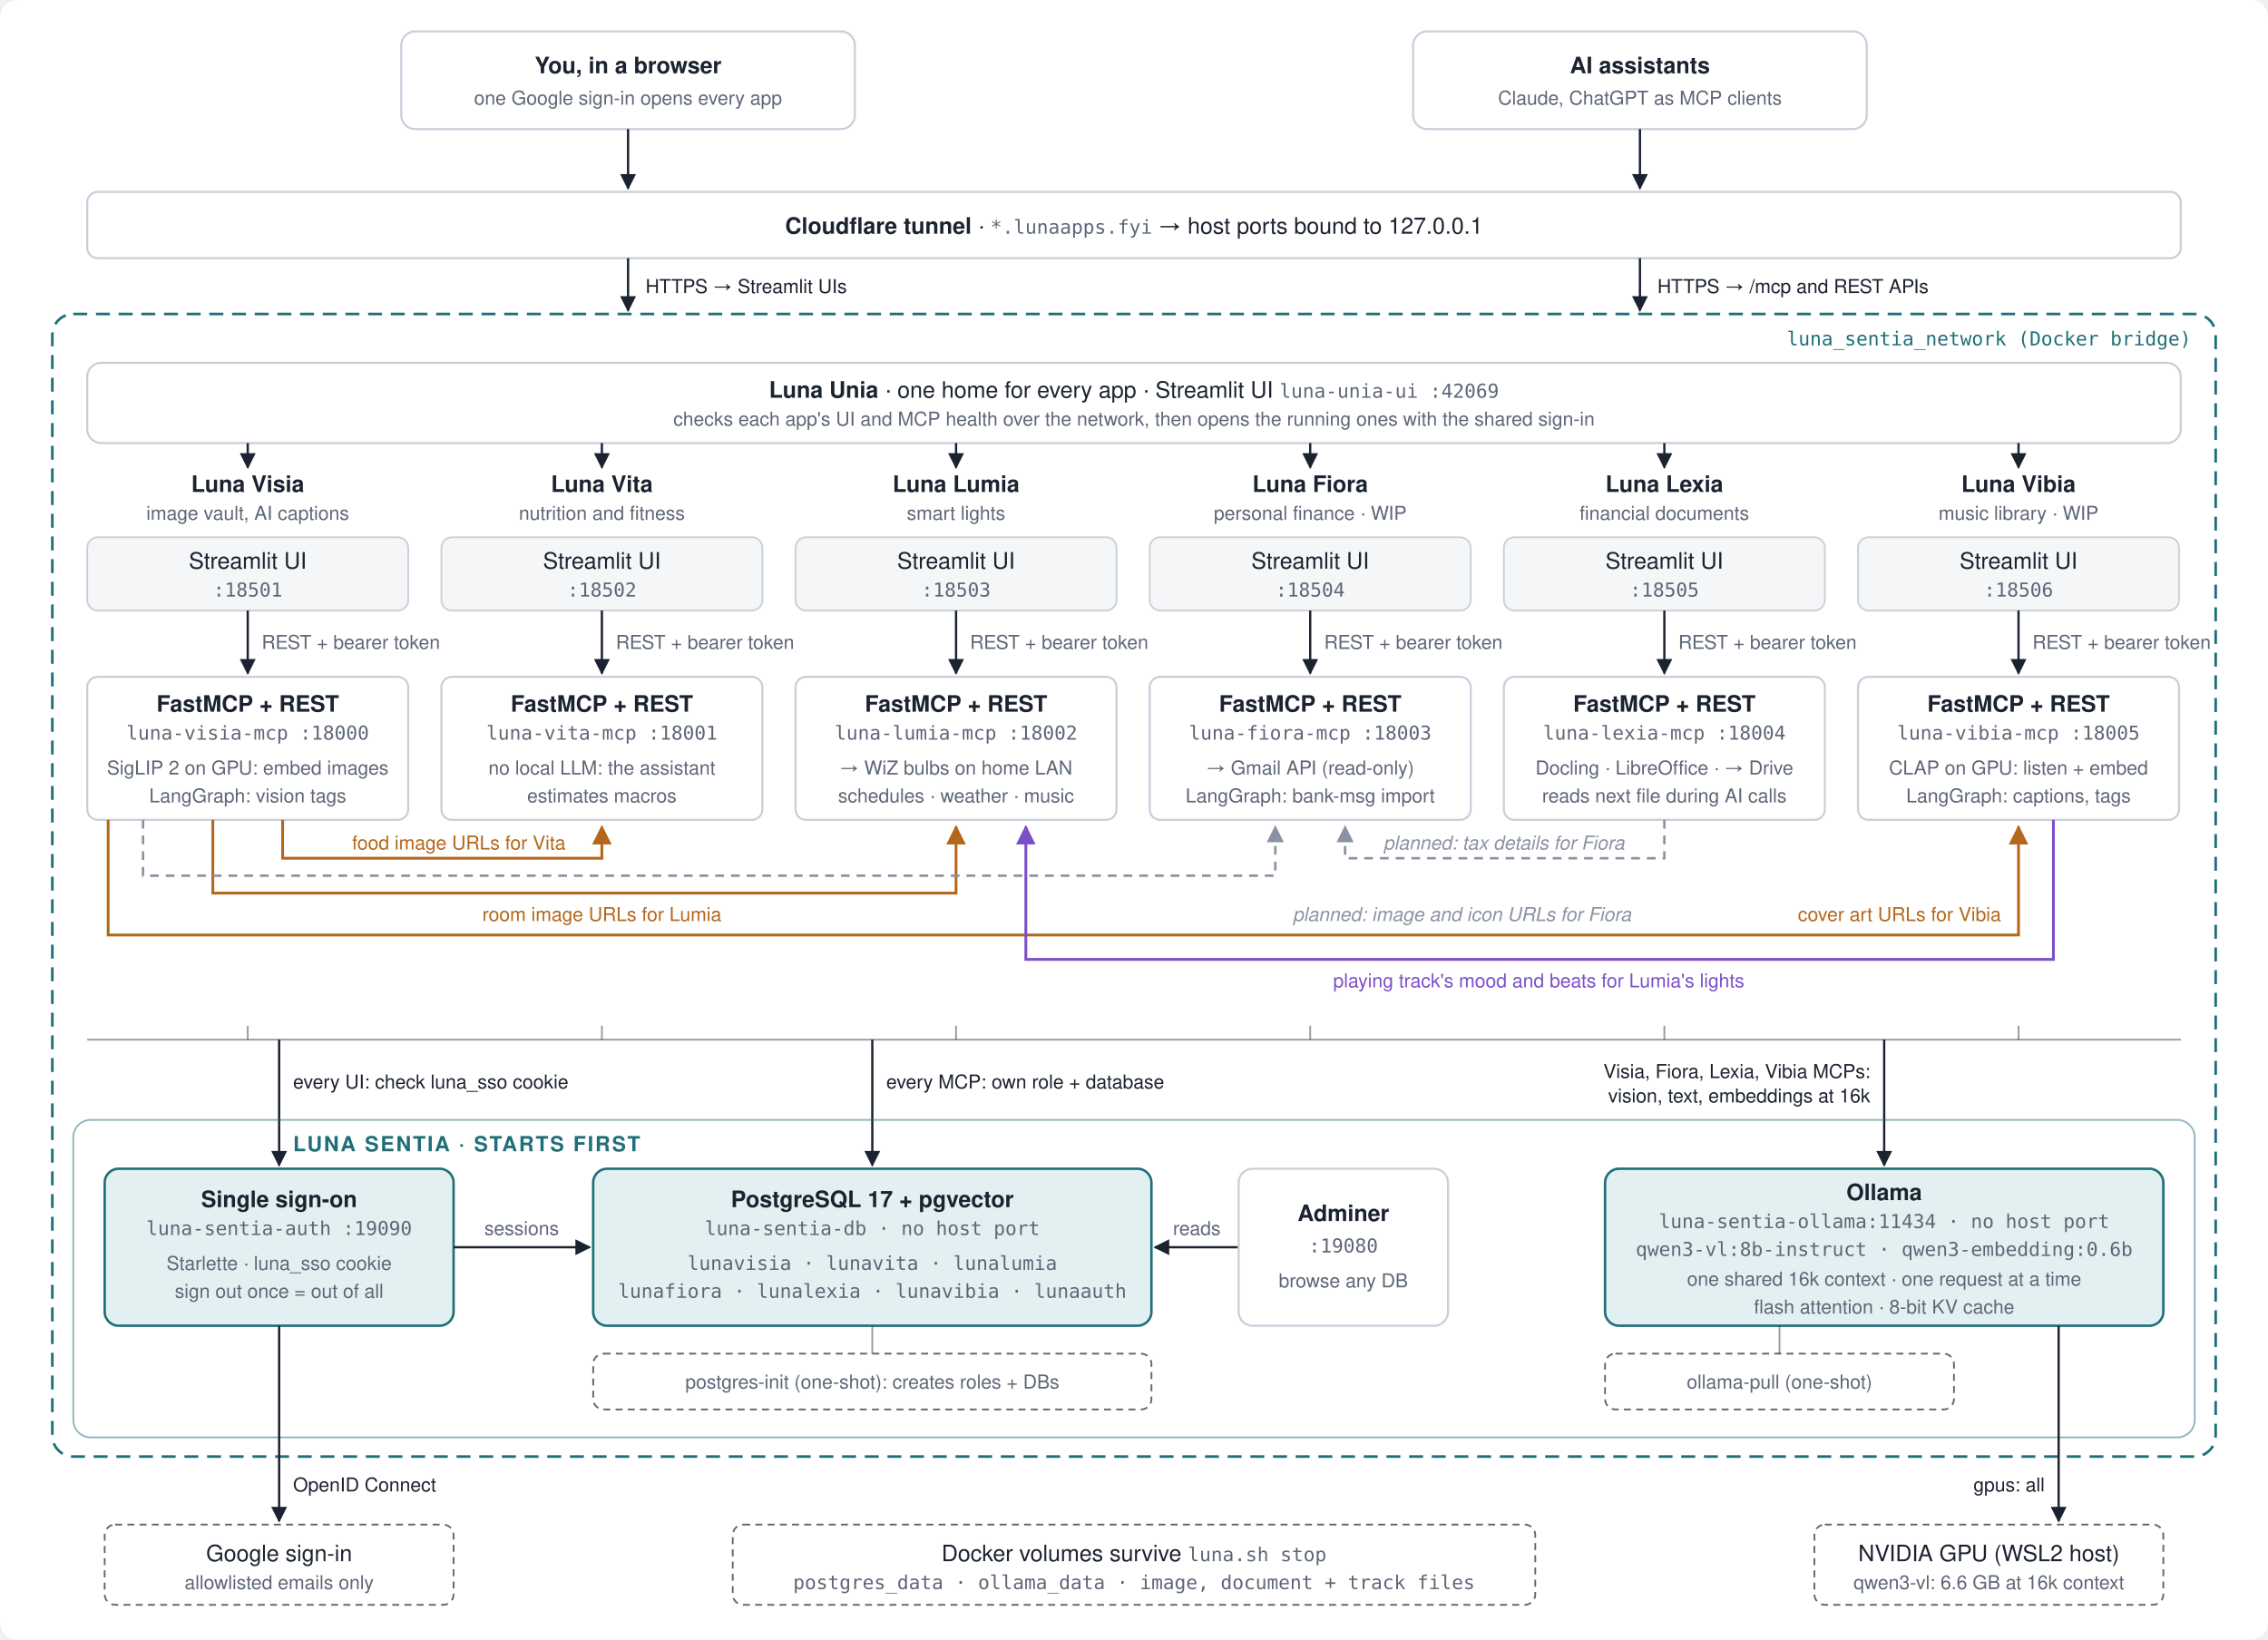
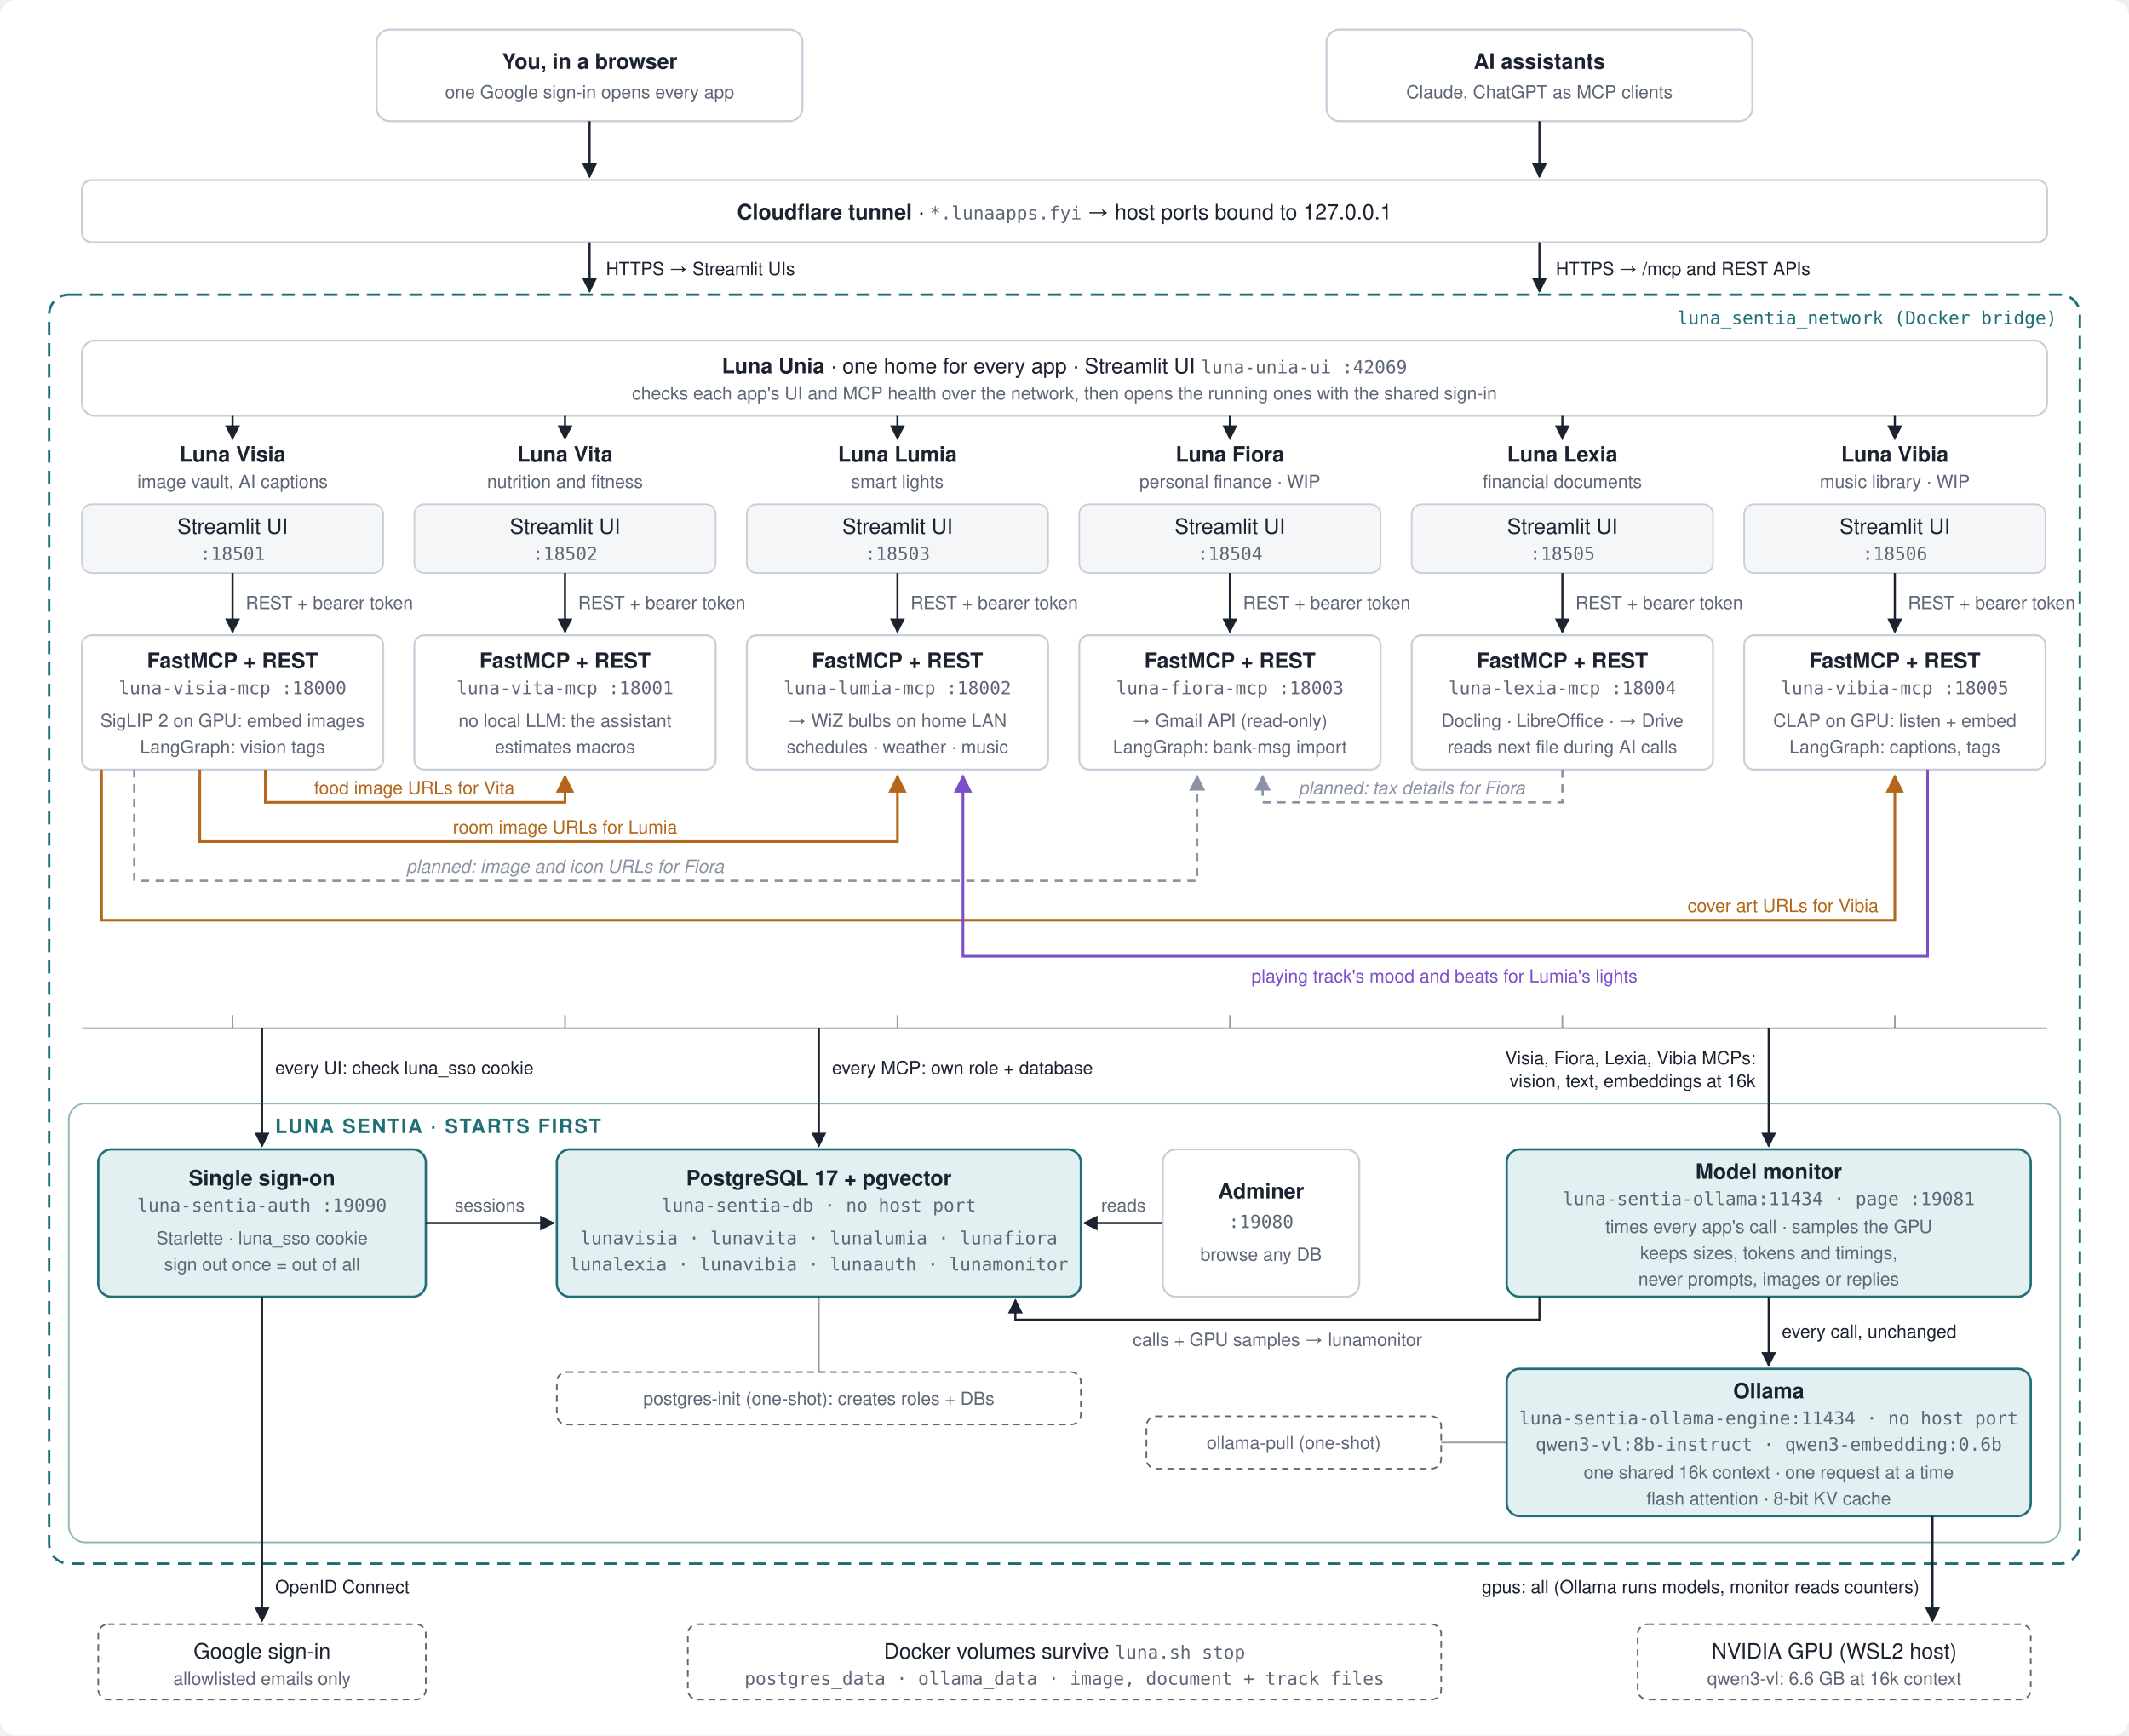
- <svg xmlns="http://www.w3.org/2000/svg" viewBox="0 0 1300 940" width="1300" height="940" role="img" aria-label="Clients reach six Luna apps through a Cloudflare tunnel. Luna Unia, one home page, checks which Luna apps are running and opens each one with the shared sign-in. Every app runs a Streamlit UI and a FastMCP service on the shared luna_sentia_network, and relies on Luna Sentia for sign-on, PostgreSQL and Ollama. Luna Visia embeds images with SigLIP 2 on the GPU, inside its own service. Luna Vibia tells Luna Lumia the mood and beats of the playing track, so the lights follow the music. Every app asks Ollama for the same 16k context, so they share one loaded copy of Qwen3-VL.">
+ <svg xmlns="http://www.w3.org/2000/svg" viewBox="0 0 1300 1060" width="1300" height="1060" role="img" aria-label="Clients reach six Luna apps through a Cloudflare tunnel. Luna Unia, one home page, checks which Luna apps are running and opens each one with the shared sign-in. Every app runs a Streamlit UI and a FastMCP service on the shared luna_sentia_network, and relies on Luna Sentia for sign-on, PostgreSQL and Ollama. Every app's model call goes through Sentia's model monitor, which times it, samples the GPU, stores both in PostgreSQL, and passes the call on to Ollama unchanged. Luna Visia embeds images with SigLIP 2 on the GPU, inside its own service. Luna Vibia tells Luna Lumia the mood and beats of the playing track, so the lights follow the music. Every app asks Ollama for the same 16k context, so they share one loaded copy of Qwen3-VL.">
  <style>
svg{font-family:-apple-system,"Segoe UI",Helvetica,Arial,sans-serif}
.b{font-weight:600}.m{font-family:ui-monospace,SFMono-Regular,Menlo,Consolas,monospace;font-size:11px}
.bg{fill:#ffffff}.hc{fill:#1b2230}.hl{fill:#b4661a}.hp{fill:#8a92a3}
.box{fill:#ffffff;stroke:#c9cfda;stroke-width:1.2}.app{fill:#f5f6f8;stroke:#c9cfda}
.core{fill:#e3f0f1;stroke:#1f6f78;stroke-width:1.4}.ext{fill:none;stroke:#5d6677;stroke-dasharray:4 3}
.net{fill:none;stroke:#1f6f78;stroke-width:1.5;stroke-dasharray:8 5}.zone{fill:none;stroke:#1f6f78;stroke-opacity:.5}
.arrow{stroke:#1b2230;stroke-width:1.3;fill:none}.rule,.rule line{stroke:#1b2230;stroke-opacity:.45}
.xlink{stroke:#b4661a;stroke-width:1.6;fill:none}.plan{stroke:#8a92a3;stroke-width:1.4;fill:none;stroke-dasharray:5 4}
.mlink{stroke:#7b4fc9;stroke-width:1.6;fill:none}.hm{fill:#7b4fc9}.lm{fill:#7b4fc9;font-size:11px;font-weight:500}
.t{fill:#1b2230;font-size:13px}.s{fill:#5d6677;font-size:11px}.m{fill:#5d6677}.mc{fill:#1f6f78}
.lbl{fill:#1b2230;font-size:11px}.lk{fill:#b4661a;font-size:11px;font-weight:500}.pl{fill:#8a92a3;font-size:11px;font-style:italic}
.ct{fill:#1f6f78;font-size:12px;font-weight:600;letter-spacing:.08em}
@media (prefers-color-scheme:dark){
.bg{fill:#1a2029}.hc{fill:#e4e8ef}.hl{fill:#e3a35f}.hp{fill:#78819a}
.box{fill:#1a2029;stroke:#343d4b;stroke-width:1.2}.app{fill:#11151c;stroke:#343d4b}
.core{fill:#17303a;stroke:#5fb8c1;stroke-width:1.4}.ext{fill:none;stroke:#98a2b3;stroke-dasharray:4 3}
.net{fill:none;stroke:#5fb8c1;stroke-width:1.5;stroke-dasharray:8 5}.zone{fill:none;stroke:#5fb8c1;stroke-opacity:.5}
.arrow{stroke:#e4e8ef;stroke-width:1.3;fill:none}.rule,.rule line{stroke:#e4e8ef;stroke-opacity:.45}
.xlink{stroke:#e3a35f;stroke-width:1.6;fill:none}.plan{stroke:#78819a;stroke-width:1.4;fill:none;stroke-dasharray:5 4}
.mlink{stroke:#b394f0;stroke-width:1.6;fill:none}.hm{fill:#b394f0}.lm{fill:#b394f0;font-size:11px;font-weight:500}
.t{fill:#e4e8ef;font-size:13px}.s{fill:#98a2b3;font-size:11px}.m{fill:#98a2b3}.mc{fill:#5fb8c1}
.lbl{fill:#e4e8ef;font-size:11px}.lk{fill:#e3a35f;font-size:11px;font-weight:500}.pl{fill:#78819a;font-size:11px;font-style:italic}
.ct{fill:#5fb8c1;font-size:12px;font-weight:600;letter-spacing:.08em}
}
</style>
-   <rect class="bg" x="0" y="0" width="1300" height="940" rx="10" />
+   <rect class="bg" x="0" y="0" width="1300" height="1060" rx="10" />
  <defs>
    <marker id="ah" viewBox="0 0 10 10" refX="9" refY="5" markerWidth="7" markerHeight="7" orient="auto-start-reverse">
      <path d="M0,0 L10,5 L0,10 z" class="hc" />
    </marker>
    <marker id="ahl" viewBox="0 0 10 10" refX="9" refY="5" markerWidth="7" markerHeight="7" orient="auto-start-reverse">
      <path d="M0,0 L10,5 L0,10 z" class="hl" />
    </marker>
    <marker id="ahp" viewBox="0 0 10 10" refX="9" refY="5" markerWidth="7" markerHeight="7" orient="auto-start-reverse">
      <path d="M0,0 L10,5 L0,10 z" class="hp" />
    </marker>
    <marker id="ahm" viewBox="0 0 10 10" refX="9" refY="5" markerWidth="7" markerHeight="7" orient="auto-start-reverse">
      <path d="M0,0 L10,5 L0,10 z" class="hm" />
    </marker>
  </defs>
  <rect class="box" x="230" y="18" width="260" height="56" rx="8" />
  <text class="t b" x="360" y="42" text-anchor="middle">You, in a browser</text>
  <text class="s" x="360" y="60" text-anchor="middle">one Google sign-in opens every app</text>
  <rect class="box" x="810" y="18" width="260" height="56" rx="8" />
  <text class="t b" x="940" y="42" text-anchor="middle">AI assistants</text>
  <text class="s" x="940" y="60" text-anchor="middle">Claude, ChatGPT as MCP clients</text>
  <line class="arrow" x1="360" y1="74" x2="360" y2="108" marker-end="url(#ah)" />
  <line class="arrow" x1="940" y1="74" x2="940" y2="108" marker-end="url(#ah)" />
  <rect class="box" x="50" y="110" width="1200" height="38" rx="6" />
  <text class="t" x="650" y="134" text-anchor="middle">
    <tspan class="b">Cloudflare tunnel</tspan> · <tspan class="m">*.lunaapps.fyi</tspan> → host ports bound to 127.0.0.1</text>
  <line class="arrow" x1="360" y1="148" x2="360" y2="178" marker-end="url(#ah)" />
  <text class="lbl" x="370" y="168">HTTPS → Streamlit UIs</text>
  <line class="arrow" x1="940" y1="148" x2="940" y2="178" marker-end="url(#ah)" />
  <text class="lbl" x="950" y="168">HTTPS → /mcp and REST APIs</text>
-   <rect class="net" x="30" y="180" width="1240" height="655" rx="12" />
+   <rect class="net" x="30" y="180" width="1240" height="775" rx="12" />
  <text class="m mc" x="1256" y="198" text-anchor="end">luna_sentia_network (Docker bridge)</text>
  <rect class="box" x="50" y="208" width="1200" height="46" rx="8" />
  <text class="t" x="650" y="228" text-anchor="middle">
    <tspan class="b">Luna Unia</tspan> · one home for every app · Streamlit UI <tspan class="m">luna-unia-ui :42069</tspan>
  </text>
  <text class="s" x="650" y="244" text-anchor="middle">checks each app's UI and MCP health over the network, then opens the running ones with the shared sign-in</text>
  <g>
    <line class="arrow" x1="142" y1="254" x2="142" y2="268" marker-end="url(#ah)" />
    <line class="arrow" x1="345" y1="254" x2="345" y2="268" marker-end="url(#ah)" />
    <line class="arrow" x1="548" y1="254" x2="548" y2="268" marker-end="url(#ah)" />
    <line class="arrow" x1="751" y1="254" x2="751" y2="268" marker-end="url(#ah)" />
    <line class="arrow" x1="954" y1="254" x2="954" y2="268" marker-end="url(#ah)" />
    <line class="arrow" x1="1157" y1="254" x2="1157" y2="268" marker-end="url(#ah)" />
  </g>
  <g>
    <text class="t b" x="142" y="282" text-anchor="middle">Luna Visia</text>
    <text class="s" x="142" y="298" text-anchor="middle">image vault, AI captions</text>
    <text class="t b" x="345" y="282" text-anchor="middle">Luna Vita</text>
    <text class="s" x="345" y="298" text-anchor="middle">nutrition and fitness</text>
    <text class="t b" x="548" y="282" text-anchor="middle">Luna Lumia</text>
    <text class="s" x="548" y="298" text-anchor="middle">smart lights</text>
    <text class="t b" x="751" y="282" text-anchor="middle">Luna Fiora</text>
    <text class="s" x="751" y="298" text-anchor="middle">personal finance · WIP</text>
    <text class="t b" x="954" y="282" text-anchor="middle">Luna Lexia</text>
    <text class="s" x="954" y="298" text-anchor="middle">financial documents</text>
    <text class="t b" x="1157" y="282" text-anchor="middle">Luna Vibia</text>
    <text class="s" x="1157" y="298" text-anchor="middle">music library · WIP</text>
  </g>
  <g>
    <rect class="app" x="50" y="308" width="184" height="42" rx="6" />
    <rect class="app" x="253" y="308" width="184" height="42" rx="6" />
    <rect class="app" x="456" y="308" width="184" height="42" rx="6" />
    <rect class="app" x="659" y="308" width="184" height="42" rx="6" />
    <rect class="app" x="862" y="308" width="184" height="42" rx="6" />
    <rect class="app" x="1065" y="308" width="184" height="42" rx="6" />
    <text class="t" x="142" y="326" text-anchor="middle">Streamlit UI</text>
    <text class="m" x="142" y="342" text-anchor="middle">:18501</text>
    <text class="t" x="345" y="326" text-anchor="middle">Streamlit UI</text>
    <text class="m" x="345" y="342" text-anchor="middle">:18502</text>
    <text class="t" x="548" y="326" text-anchor="middle">Streamlit UI</text>
    <text class="m" x="548" y="342" text-anchor="middle">:18503</text>
    <text class="t" x="751" y="326" text-anchor="middle">Streamlit UI</text>
    <text class="m" x="751" y="342" text-anchor="middle">:18504</text>
    <text class="t" x="954" y="326" text-anchor="middle">Streamlit UI</text>
    <text class="m" x="954" y="342" text-anchor="middle">:18505</text>
    <text class="t" x="1157" y="326" text-anchor="middle">Streamlit UI</text>
    <text class="m" x="1157" y="342" text-anchor="middle">:18506</text>
  </g>
  <g>
    <line class="arrow" x1="142" y1="350" x2="142" y2="386" marker-end="url(#ah)" />
    <line class="arrow" x1="345" y1="350" x2="345" y2="386" marker-end="url(#ah)" />
    <line class="arrow" x1="548" y1="350" x2="548" y2="386" marker-end="url(#ah)" />
    <line class="arrow" x1="751" y1="350" x2="751" y2="386" marker-end="url(#ah)" />
    <line class="arrow" x1="954" y1="350" x2="954" y2="386" marker-end="url(#ah)" />
    <line class="arrow" x1="1157" y1="350" x2="1157" y2="386" marker-end="url(#ah)" />
    <text class="s" x="150" y="372">REST + bearer token</text>
    <text class="s" x="353" y="372">REST + bearer token</text>
    <text class="s" x="556" y="372">REST + bearer token</text>
    <text class="s" x="759" y="372">REST + bearer token</text>
    <text class="s" x="962" y="372">REST + bearer token</text>
    <text class="s" x="1165" y="372">REST + bearer token</text>
  </g>
  <g>
    <rect class="box" x="50" y="388" width="184" height="82" rx="6" />
    <rect class="box" x="253" y="388" width="184" height="82" rx="6" />
    <rect class="box" x="456" y="388" width="184" height="82" rx="6" />
    <rect class="box" x="659" y="388" width="184" height="82" rx="6" />
    <rect class="box" x="862" y="388" width="184" height="82" rx="6" />
    <rect class="box" x="1065" y="388" width="184" height="82" rx="6" />
    <text class="t b" x="142" y="408" text-anchor="middle">FastMCP + REST</text>
    <text class="m" x="142" y="424" text-anchor="middle">luna-visia-mcp :18000</text>
    <text class="s" x="142" y="444" text-anchor="middle">SigLIP 2 on GPU: embed images</text>
    <text class="s" x="142" y="460" text-anchor="middle">LangGraph: vision tags</text>
    <text class="t b" x="345" y="408" text-anchor="middle">FastMCP + REST</text>
    <text class="m" x="345" y="424" text-anchor="middle">luna-vita-mcp :18001</text>
    <text class="s" x="345" y="444" text-anchor="middle">no local LLM: the assistant</text>
    <text class="s" x="345" y="460" text-anchor="middle">estimates macros</text>
    <text class="t b" x="548" y="408" text-anchor="middle">FastMCP + REST</text>
    <text class="m" x="548" y="424" text-anchor="middle">luna-lumia-mcp :18002</text>
    <text class="s" x="548" y="444" text-anchor="middle">→ WiZ bulbs on home LAN</text>
    <text class="s" x="548" y="460" text-anchor="middle">schedules · weather · music</text>
    <text class="t b" x="751" y="408" text-anchor="middle">FastMCP + REST</text>
    <text class="m" x="751" y="424" text-anchor="middle">luna-fiora-mcp :18003</text>
    <text class="s" x="751" y="444" text-anchor="middle">→ Gmail API (read-only)</text>
    <text class="s" x="751" y="460" text-anchor="middle">LangGraph: bank-msg import</text>
    <text class="t b" x="954" y="408" text-anchor="middle">FastMCP + REST</text>
    <text class="m" x="954" y="424" text-anchor="middle">luna-lexia-mcp :18004</text>
    <text class="s" x="954" y="444" text-anchor="middle">Docling · LibreOffice · → Drive</text>
    <text class="s" x="954" y="460" text-anchor="middle">reads next file during AI calls</text>
    <text class="t b" x="1157" y="408" text-anchor="middle">FastMCP + REST</text>
    <text class="m" x="1157" y="424" text-anchor="middle">luna-vibia-mcp :18005</text>
    <text class="s" x="1157" y="444" text-anchor="middle">CLAP on GPU: listen + embed</text>
    <text class="s" x="1157" y="460" text-anchor="middle">LangGraph: captions, tags</text>
  </g>
-   <polyline class="xlink" points="162,470 162,492 345,492 345,474" marker-end="url(#ahl)" />
-   <text class="lk" x="263" y="487" text-anchor="middle">food image URLs for Vita</text>
-   <polyline class="xlink" points="122,470 122,512 548,512 548,474" marker-end="url(#ahl)" />
-   <text class="lk" x="345" y="528" text-anchor="middle">room image URLs for Lumia</text>
-   <polyline class="plan" points="954,470 954,492 771,492 771,474" marker-end="url(#ahp)" />
-   <text class="pl" x="862" y="487" text-anchor="middle">planned: tax details for Fiora</text>
-   <polyline class="plan" points="82,470 82,502 731,502 731,474" marker-end="url(#ahp)" />
-   <text class="pl" x="741" y="528">planned: image and icon URLs for Fiora</text>
-   <polyline class="xlink" points="62,470 62,536 1157,536 1157,474" marker-end="url(#ahl)" />
-   <text class="lk" x="1147" y="528" text-anchor="end">cover art URLs for Vibia</text>
-   <polyline class="mlink" points="1177,470 1177,550 588,550 588,474" marker-end="url(#ahm)" />
-   <text class="lm" x="882" y="566" text-anchor="middle">playing track's mood and beats for Lumia's lights</text>
-   <g transform="translate(0,30)">
+   <polyline class="xlink" points="162,470 162,490 345,490 345,474" marker-end="url(#ahl)" />
+   <text class="lk" x="253" y="485" text-anchor="middle">food image URLs for Vita</text>
+   <polyline class="plan" points="954,470 954,490 771,490 771,474" marker-end="url(#ahp)" />
+   <text class="pl" x="862" y="485" text-anchor="middle">planned: tax details for Fiora</text>
+   <polyline class="xlink" points="122,470 122,514 548,514 548,474" marker-end="url(#ahl)" />
+   <text class="lk" x="345" y="509" text-anchor="middle">room image URLs for Lumia</text>
+   <polyline class="plan" points="82,470 82,538 731,538 731,474" marker-end="url(#ahp)" />
+   <text class="pl" x="345" y="533" text-anchor="middle">planned: image and icon URLs for Fiora</text>
+   <polyline class="xlink" points="62,470 62,562 1157,562 1157,474" marker-end="url(#ahl)" />
+   <text class="lk" x="1147" y="557" text-anchor="end">cover art URLs for Vibia</text>
+   <polyline class="mlink" points="1177,470 1177,584 588,584 588,474" marker-end="url(#ahm)" />
+   <text class="lm" x="882" y="600" text-anchor="middle">playing track's mood and beats for Lumia's lights</text>
+   <g transform="translate(0,62)">
    <line x1="50" y1="566" x2="1250" y2="566" class="rule" stroke-opacity=".45" />
    <g class="rule" stroke-opacity=".45">
      <line x1="142" y1="558" x2="142" y2="566" />
      <line x1="345" y1="558" x2="345" y2="566" />
      <line x1="548" y1="558" x2="548" y2="566" />
      <line x1="751" y1="558" x2="751" y2="566" />
      <line x1="954" y1="558" x2="954" y2="566" />
      <line x1="1157" y1="558" x2="1157" y2="566" />
    </g>
    <line class="arrow" x1="160" y1="566" x2="160" y2="638" marker-end="url(#ah)" />
    <text class="lbl" x="168" y="594">every UI: check luna_sso cookie</text>
    <line class="arrow" x1="500" y1="566" x2="500" y2="638" marker-end="url(#ah)" />
    <text class="lbl" x="508" y="594">every MCP: own role + database</text>
    <line class="arrow" x1="1080" y1="566" x2="1080" y2="638" marker-end="url(#ah)" />
    <text class="lbl" x="1072" y="588" text-anchor="end">Visia, Fiora, Lexia, Vibia MCPs:</text>
    <text class="lbl" x="1072" y="602" text-anchor="end">vision, text, embeddings at 16k</text>
-     <rect class="zone" x="42" y="612" width="1216" height="182" rx="10" />
+     <rect class="zone" x="42" y="612" width="1216" height="268" rx="10" />
    <text class="ct" x="168" y="630">LUNA SENTIA · STARTS FIRST</text>
    <rect class="core" x="60" y="640" width="200" height="90" rx="8" />
    <text class="t b" x="160" y="662" text-anchor="middle">Single sign-on</text>
    <text class="m" x="160" y="678" text-anchor="middle">luna-sentia-auth :19090</text>
    <text class="s" x="160" y="698" text-anchor="middle">Starlette · luna_sso cookie</text>
    <text class="s" x="160" y="714" text-anchor="middle">sign out once = out of all</text>
    <line class="arrow" x1="260" y1="685" x2="338" y2="685" marker-end="url(#ah)" />
    <text class="s" x="299" y="678" text-anchor="middle">sessions</text>
    <rect class="core" x="340" y="640" width="320" height="90" rx="8" />
    <text class="t b" x="500" y="662" text-anchor="middle">PostgreSQL 17 + pgvector</text>
    <text class="m" x="500" y="678" text-anchor="middle">luna-sentia-db · no host port</text>
-     <text class="m" x="500" y="698" text-anchor="middle">lunavisia · lunavita · lunalumia</text>
-     <text class="m" x="500" y="714" text-anchor="middle">lunafiora · lunalexia · lunavibia · lunaauth</text>
+     <text class="m" x="500" y="698" text-anchor="middle">lunavisia · lunavita · lunalumia · lunafiora</text>
+     <text class="m" x="500" y="714" text-anchor="middle">lunalexia · lunavibia · lunaauth · lunamonitor</text>
    <line class="arrow" x1="710" y1="685" x2="662" y2="685" marker-end="url(#ah)" />
    <text class="s" x="686" y="678" text-anchor="middle">reads</text>
    <rect class="box" x="710" y="640" width="120" height="90" rx="8" />
    <text class="t b" x="770" y="670" text-anchor="middle">Adminer</text>
    <text class="m" x="770" y="688" text-anchor="middle">:19080</text>
    <text class="s" x="770" y="708" text-anchor="middle">browse any DB</text>
    <rect class="core" x="920" y="640" width="320" height="90" rx="8" />
-     <text class="t b" x="1080" y="658" text-anchor="middle">Ollama</text>
-     <text class="m" x="1080" y="674" text-anchor="middle">luna-sentia-ollama:11434 · no host port</text>
-     <text class="m" x="1080" y="690" text-anchor="middle">qwen3-vl:8b-instruct · qwen3-embedding:0.6b</text>
-     <text class="s" x="1080" y="707" text-anchor="middle">one shared 16k context · one request at a time</text>
-     <text class="s" x="1080" y="723" text-anchor="middle">flash attention · 8-bit KV cache</text>
-     <rect class="ext" x="340" y="746" width="320" height="32" rx="6" />
-     <text class="s" x="500" y="766" text-anchor="middle">postgres-init (one-shot): creates roles + DBs</text>
-     <line x1="500" y1="730" x2="500" y2="746" class="rule" stroke-opacity=".45" />
-     <rect class="ext" x="920" y="746" width="200" height="32" rx="6" />
-     <text class="s" x="1020" y="766" text-anchor="middle">ollama-pull (one-shot)</text>
-     <line x1="1020" y1="730" x2="1020" y2="746" class="rule" stroke-opacity=".45" />
-     <line class="arrow" x1="160" y1="730" x2="160" y2="842" marker-end="url(#ah)" />
-     <text class="lbl" x="168" y="825">OpenID Connect</text>
-     <rect class="ext" x="60" y="844" width="200" height="46" rx="6" />
-     <text class="t" x="160" y="865" text-anchor="middle">Google sign-in</text>
-     <text class="s" x="160" y="881" text-anchor="middle">allowlisted emails only</text>
-     <line class="arrow" x1="1180" y1="730" x2="1180" y2="842" marker-end="url(#ah)" />
-     <text class="lbl" x="1172" y="825" text-anchor="end">gpus: all</text>
-     <rect class="ext" x="1040" y="844" width="200" height="46" rx="6" />
-     <text class="t" x="1140" y="865" text-anchor="middle">NVIDIA GPU (WSL2 host)</text>
-     <text class="s" x="1140" y="881" text-anchor="middle">qwen3-vl: 6.6 GB at 16k context</text>
-     <rect class="ext" x="420" y="844" width="460" height="46" rx="6" />
-     <text class="t" x="650" y="865" text-anchor="middle">Docker volumes survive <tspan class="m">luna.sh stop</tspan>
+     <text class="t b" x="1080" y="658" text-anchor="middle">Model monitor</text>
+     <text class="m" x="1080" y="674" text-anchor="middle">luna-sentia-ollama:11434 · page :19081</text>
+     <text class="s" x="1080" y="691" text-anchor="middle">times every app's call · samples the GPU</text>
+     <text class="s" x="1080" y="707" text-anchor="middle">keeps sizes, tokens and timings,</text>
+     <text class="s" x="1080" y="723" text-anchor="middle">never prompts, images or replies</text>
+     <polyline class="arrow" points="940,730 940,744 620,744 620,732" marker-end="url(#ah)" />
+     <text class="s" x="780" y="760" text-anchor="middle">calls + GPU samples → lunamonitor</text>
+     <line class="arrow" x1="1080" y1="730" x2="1080" y2="772" marker-end="url(#ah)" />
+     <text class="lbl" x="1088" y="755">every call, unchanged</text>
+     <rect class="core" x="920" y="774" width="320" height="90" rx="8" />
+     <text class="t b" x="1080" y="792" text-anchor="middle">Ollama</text>
+     <text class="m" x="1080" y="808" text-anchor="middle">luna-sentia-ollama-engine:11434 · no host port</text>
+     <text class="m" x="1080" y="824" text-anchor="middle">qwen3-vl:8b-instruct · qwen3-embedding:0.6b</text>
+     <text class="s" x="1080" y="841" text-anchor="middle">one shared 16k context · one request at a time</text>
+     <text class="s" x="1080" y="857" text-anchor="middle">flash attention · 8-bit KV cache</text>
+     <rect class="ext" x="340" y="776" width="320" height="32" rx="6" />
+     <text class="s" x="500" y="796" text-anchor="middle">postgres-init (one-shot): creates roles + DBs</text>
+     <line x1="500" y1="730" x2="500" y2="776" class="rule" stroke-opacity=".45" />
+     <rect class="ext" x="700" y="803" width="180" height="32" rx="6" />
+     <text class="s" x="790" y="823" text-anchor="middle">ollama-pull (one-shot)</text>
+     <line x1="880" y1="819" x2="920" y2="819" class="rule" stroke-opacity=".45" />
+     <line class="arrow" x1="160" y1="730" x2="160" y2="928" marker-end="url(#ah)" />
+     <text class="lbl" x="168" y="911">OpenID Connect</text>
+     <rect class="ext" x="60" y="930" width="200" height="46" rx="6" />
+     <text class="t" x="160" y="951" text-anchor="middle">Google sign-in</text>
+     <text class="s" x="160" y="967" text-anchor="middle">allowlisted emails only</text>
+     <line class="arrow" x1="1180" y1="864" x2="1180" y2="928" marker-end="url(#ah)" />
+     <text class="lbl" x="1172" y="911" text-anchor="end">gpus: all (Ollama runs models, monitor reads counters)</text>
+     <rect class="ext" x="1000" y="930" width="240" height="46" rx="6" />
+     <text class="t" x="1120" y="951" text-anchor="middle">NVIDIA GPU (WSL2 host)</text>
+     <text class="s" x="1120" y="967" text-anchor="middle">qwen3-vl: 6.6 GB at 16k context</text>
+     <rect class="ext" x="420" y="930" width="460" height="46" rx="6" />
+     <text class="t" x="650" y="951" text-anchor="middle">Docker volumes survive <tspan class="m">luna.sh stop</tspan>
    </text>
-     <text class="m" x="650" y="881" text-anchor="middle">postgres_data · ollama_data · image, document + track files</text>
+     <text class="m" x="650" y="967" text-anchor="middle">postgres_data · ollama_data · image, document + track files</text>
  </g>
</svg>
